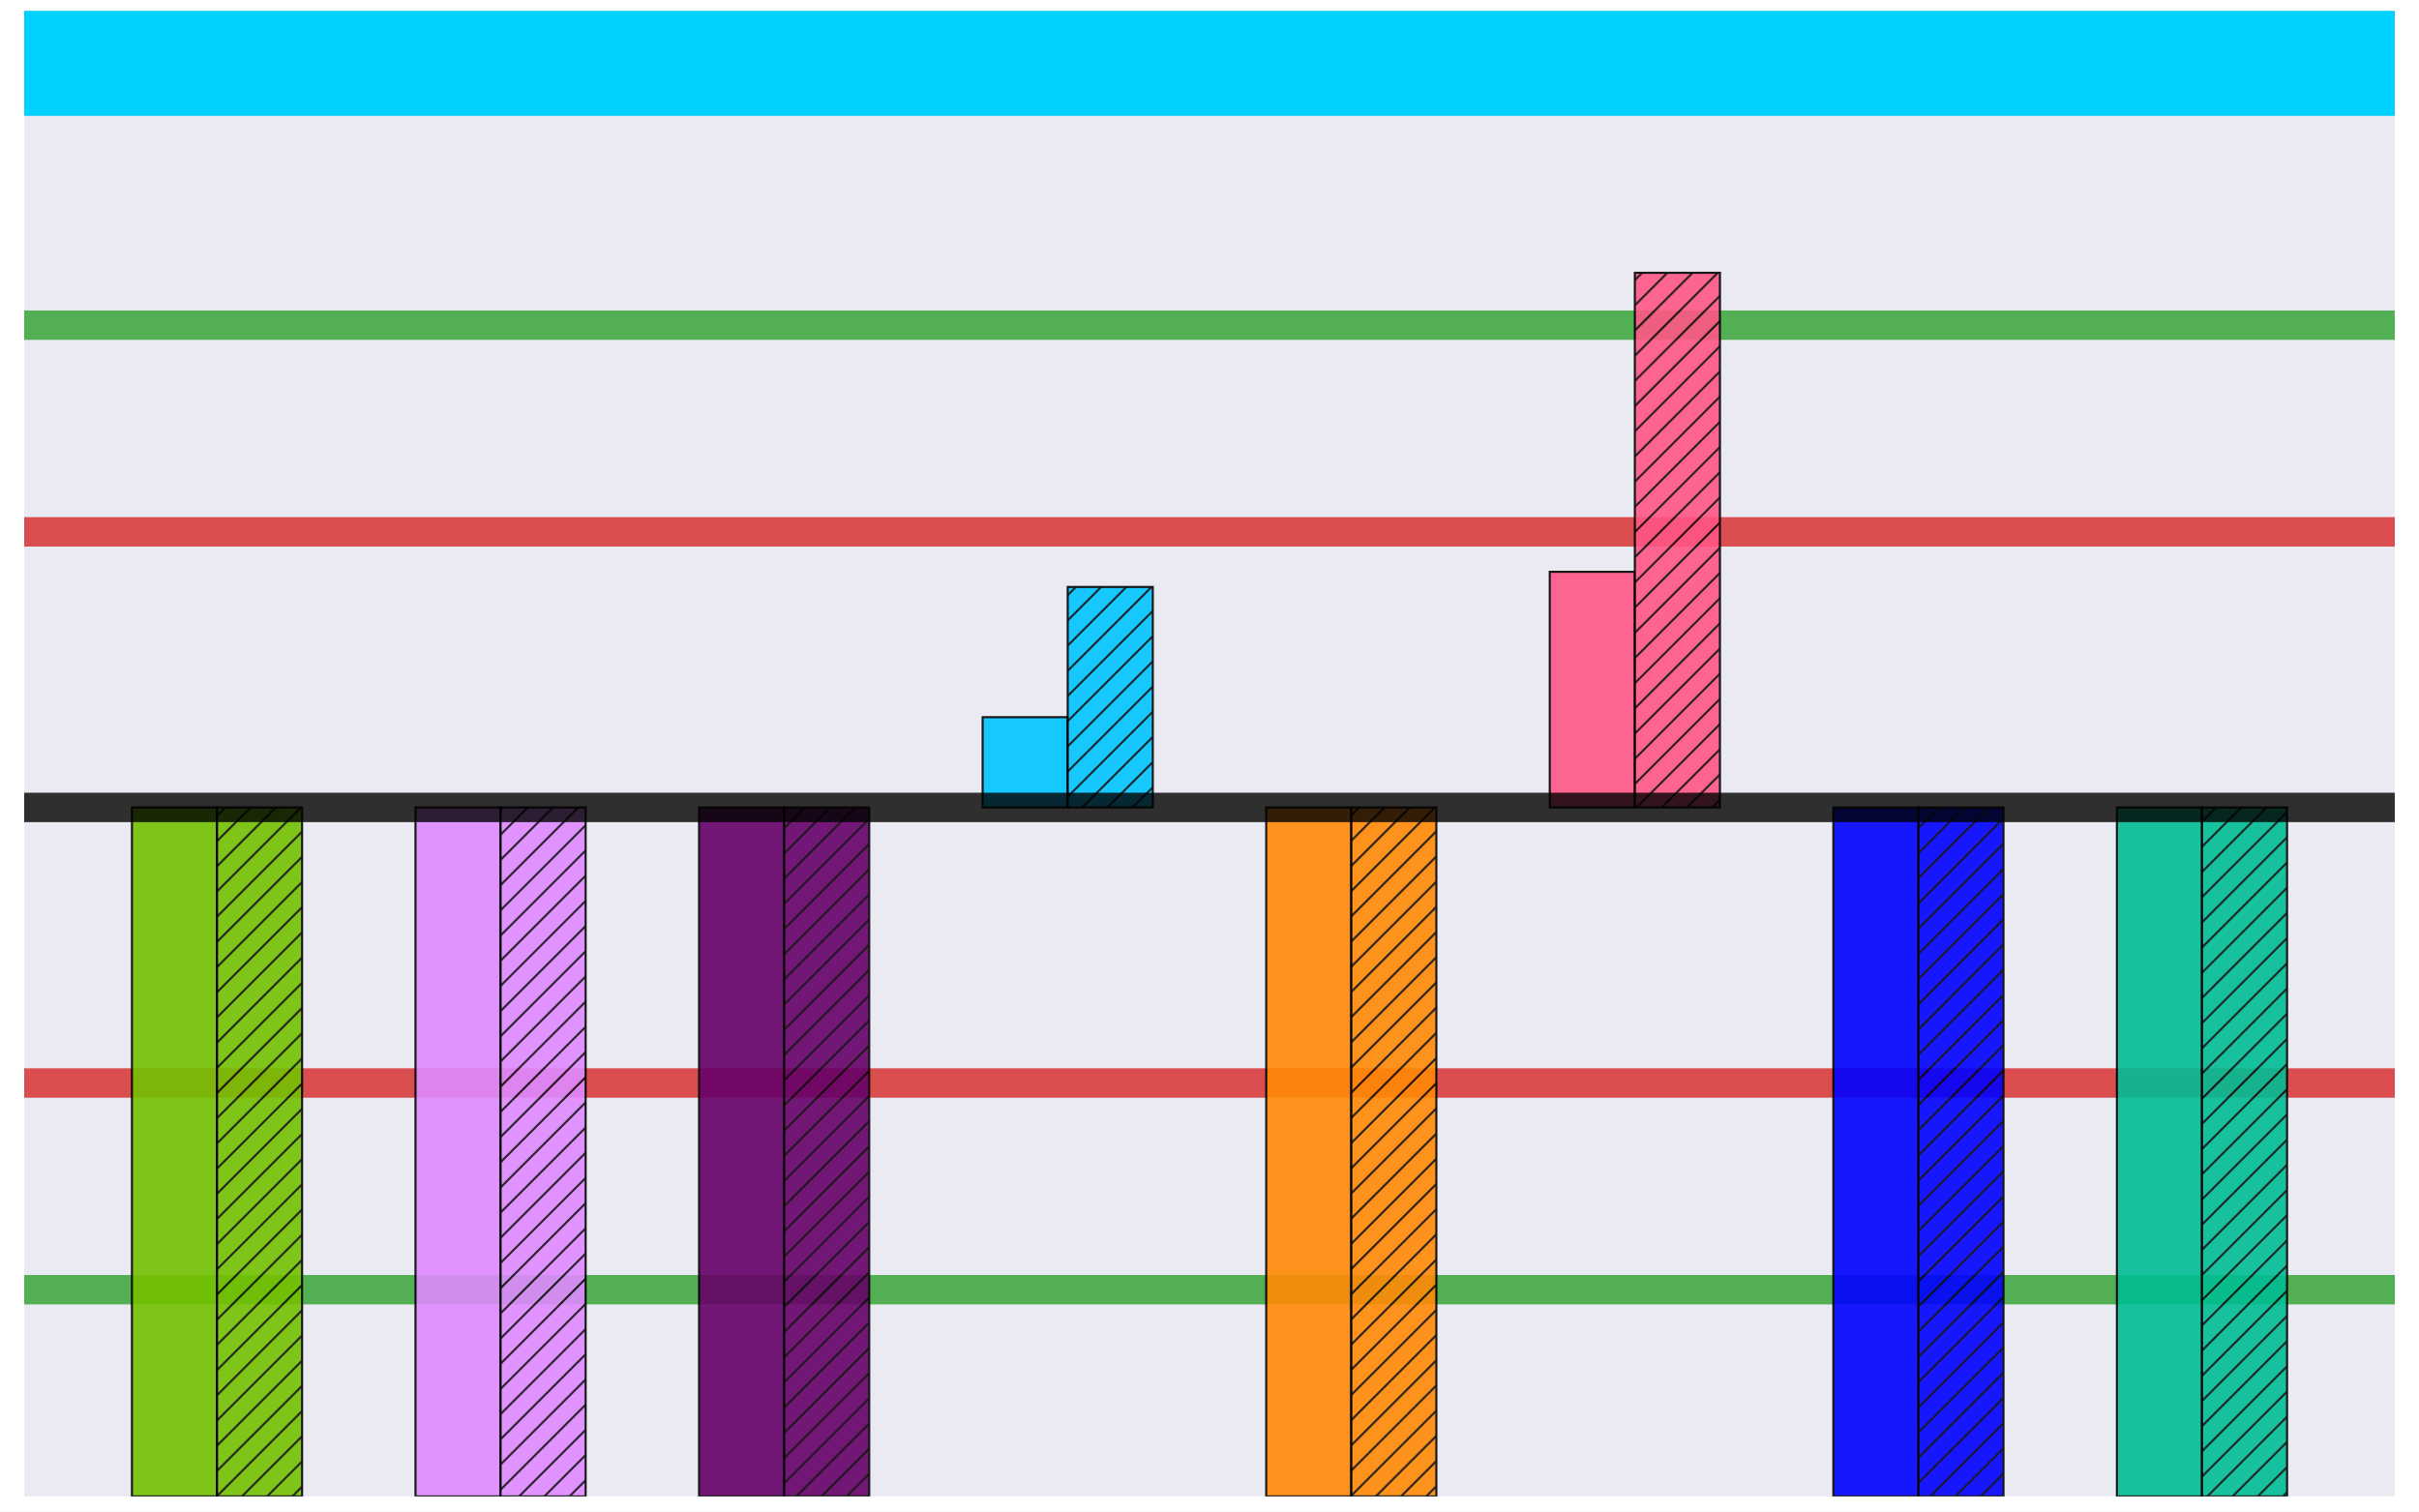
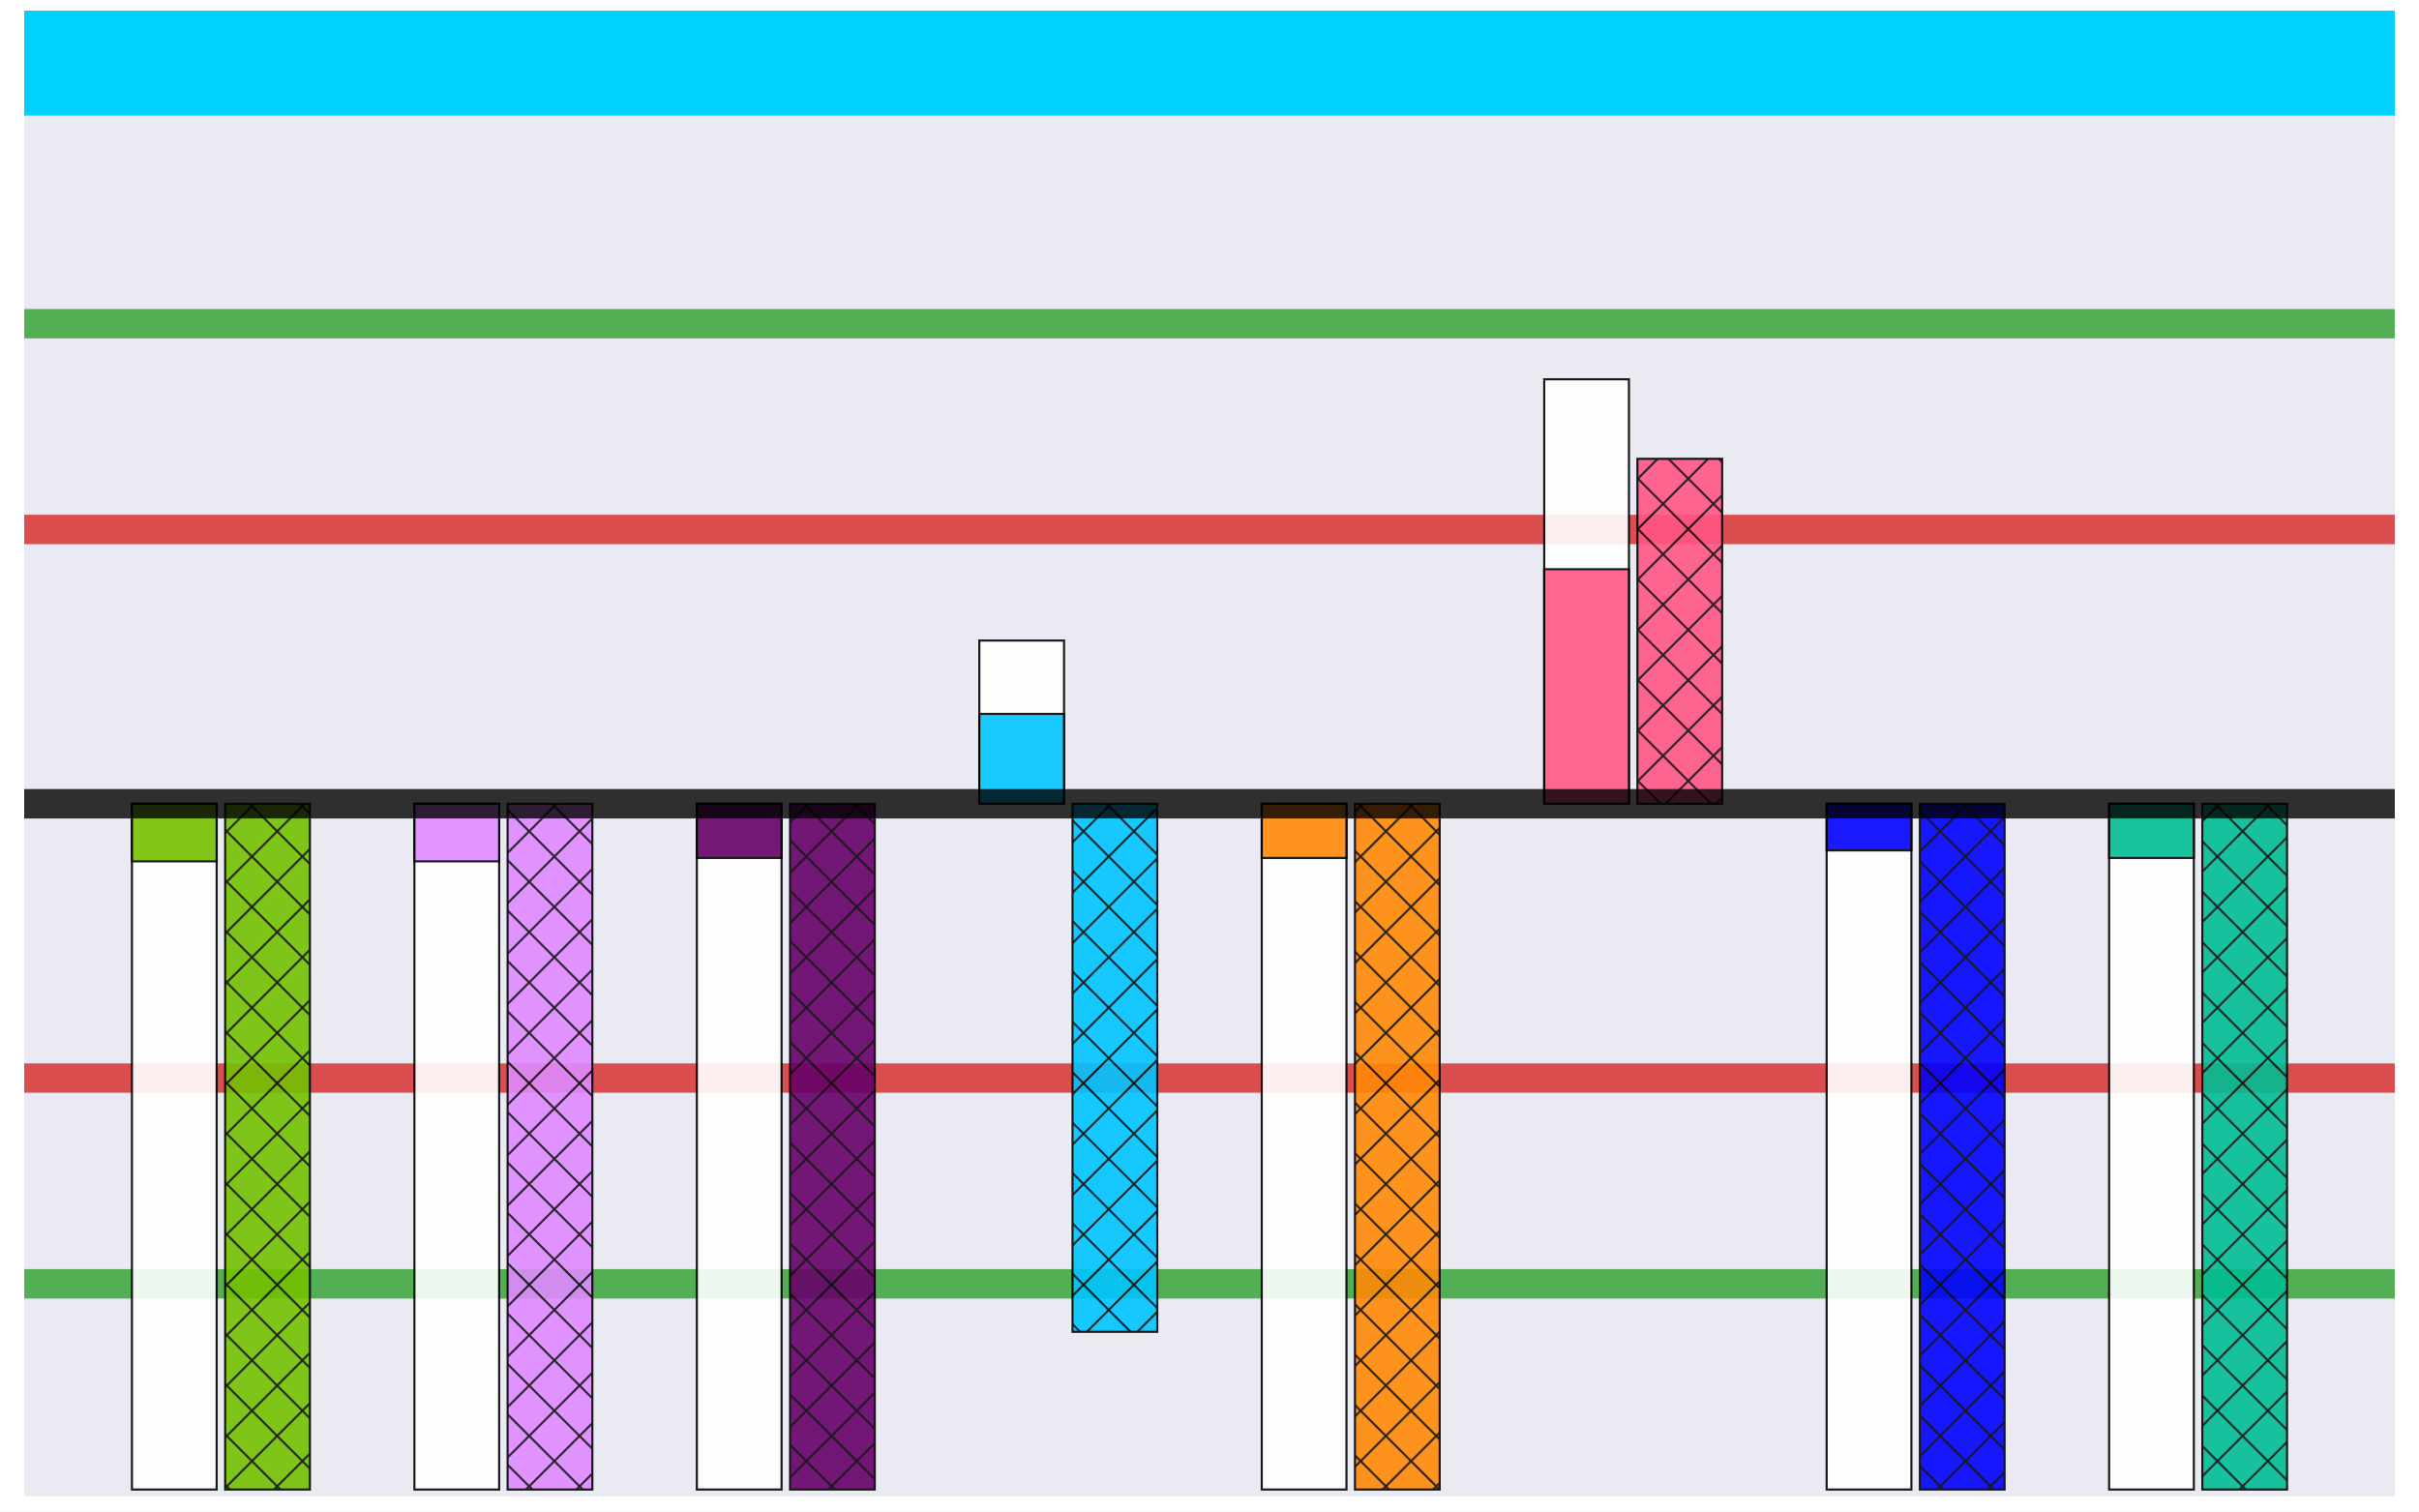
<svg xmlns="http://www.w3.org/2000/svg" width="1152pt" height="720pt" viewBox="0 0 1152 720" version="1.1">
  <defs>
    <style type="text/css">*{stroke-linejoin: round; stroke-linecap: butt}</style>
  </defs>
  <g id="figure_1">
    <g id="patch_1">
      <path d="M 0 720  L 1152 720  L 1152 0  L 0 0  z " style="fill: #ffffff" />
    </g>
    <g id="axes_1">
      <g id="patch_2">
        <path d="M 11.52 712.8  L 1140.48 712.8  L 1140.48 7.2  L 11.52 7.2  z " style="fill: #eaeaf2" />
      </g>
      <g id="matplotlib.axis_1" />
      <g id="matplotlib.axis_2" />
      <g id="line2d_1">
-         <path d="M 11.52 30.173  L 1140.48 30.173  " style="fill: none; stroke: #00d1ff; stroke-width: 50" />
+         <path d="M 11.52 30.067  L 1140.48 30.067  " style="fill: none; stroke: #00d1ff; stroke-width: 50" />
      </g>
      <g id="line2d_2">
-         <path d="M 11.52 154.884  L 1140.48 154.884  " clip-path="url(#p3d01a327d2)" style="fill: none; stroke: #2ca02c; stroke-opacity: 0.8; stroke-width: 14; stroke-linecap: round" />
+         <path d="M 11.52 154.2  L 1140.48 154.2  " clip-path="url(#p3496c3114a)" style="fill: none; stroke: #2ca02c; stroke-opacity: 0.8; stroke-width: 14; stroke-linecap: round" />
      </g>
      <g id="line2d_3">
-         <path d="M 11.52 253.34  L 1140.48 253.34  " clip-path="url(#p3d01a327d2)" style="fill: none; stroke: #d62728; stroke-opacity: 0.8; stroke-width: 14; stroke-linecap: round" />
+         <path d="M 11.52 252.2  L 1140.48 252.2  " clip-path="url(#p3496c3114a)" style="fill: none; stroke: #d62728; stroke-opacity: 0.8; stroke-width: 14; stroke-linecap: round" />
      </g>
      <g id="line2d_4">
-         <path d="M 11.52 614.344  L 1140.48 614.344  " clip-path="url(#p3d01a327d2)" style="fill: none; stroke: #2ca02c; stroke-opacity: 0.8; stroke-width: 14; stroke-linecap: round" />
+         <path d="M 11.52 611.533  L 1140.48 611.533  " clip-path="url(#p3496c3114a)" style="fill: none; stroke: #2ca02c; stroke-opacity: 0.8; stroke-width: 14; stroke-linecap: round" />
      </g>
      <g id="line2d_5">
-         <path d="M 11.52 515.888  L 1140.48 515.888  " clip-path="url(#p3d01a327d2)" style="fill: none; stroke: #d62728; stroke-opacity: 0.8; stroke-width: 14; stroke-linecap: round" />
+         <path d="M 11.52 513.533  L 1140.48 513.533  " clip-path="url(#p3496c3114a)" style="fill: none; stroke: #d62728; stroke-opacity: 0.8; stroke-width: 14; stroke-linecap: round" />
      </g>
      <g id="patch_3">
        <path d="M 11.52 712.8  L 11.52 7.2  " style="fill: none" />
      </g>
      <g id="patch_4">
        <path d="M 1140.48 712.8  L 1140.48 7.2  " style="fill: none" />
      </g>
      <g id="patch_5">
        <path d="M 11.52 712.8  L 1140.48 712.8  " style="fill: none" />
      </g>
      <g id="patch_6">
        <path d="M 11.52 7.2  L 1140.48 7.2  " style="fill: none" />
      </g>
      <g id="patch_7">
-         <path d="M 62.836 384.614  L 103.349 384.614  L 103.349 712.8  L 62.836 712.8  z " clip-path="url(#p3d01a327d2)" style="fill: #73c000; opacity: 0.9; stroke: #000000; stroke-linejoin: miter" />
+         <path d="M 62.836 382.867  L 103.19 382.867  L 103.19 709.533  L 62.836 709.533  z " clip-path="url(#p3496c3114a)" style="fill: #ffffff; opacity: 0.9; stroke: #000000; stroke-linejoin: miter" />
      </g>
      <g id="patch_8">
-         <path d="M 103.349 384.614  L 143.862 384.614  L 143.862 712.8  L 103.349 712.8  z " clip-path="url(#p3d01a327d2)" style="fill: url(#h0d9d204abc); opacity: 0.9; stroke: #000000; stroke-linejoin: miter" />
+         <path d="M 197.348 382.867  L 237.702 382.867  L 237.702 709.533  L 197.348 709.533  z " clip-path="url(#p3496c3114a)" style="fill: #ffffff; opacity: 0.9; stroke: #000000; stroke-linejoin: miter" />
      </g>
      <g id="patch_9">
-         <path d="M 197.879 384.614  L 238.392 384.614  L 238.392 712.8  L 197.879 712.8  z " clip-path="url(#p3d01a327d2)" style="fill: #df89ff; opacity: 0.9; stroke: #000000; stroke-linejoin: miter" />
+         <path d="M 331.861 382.867  L 372.214 382.867  L 372.214 709.533  L 331.861 709.533  z " clip-path="url(#p3496c3114a)" style="fill: #ffffff; opacity: 0.9; stroke: #000000; stroke-linejoin: miter" />
      </g>
      <g id="patch_10">
-         <path d="M 238.392 384.614  L 278.905 384.614  L 278.905 712.8  L 238.392 712.8  z " clip-path="url(#p3d01a327d2)" style="fill: url(#h4d62f49334); opacity: 0.9; stroke: #000000; stroke-linejoin: miter" />
+         <path d="M 466.373 382.867  L 506.726 382.867  L 506.726 305.12  L 466.373 305.12  z " clip-path="url(#p3496c3114a)" style="fill: #ffffff; opacity: 0.9; stroke: #000000; stroke-linejoin: miter" />
      </g>
      <g id="patch_11">
-         <path d="M 332.922 384.614  L 373.435 384.614  L 373.435 712.8  L 332.922 712.8  z " clip-path="url(#p3d01a327d2)" style="fill: #660068; opacity: 0.9; stroke: #000000; stroke-linejoin: miter" />
+         <path d="M 600.885 382.867  L 641.238 382.867  L 641.238 709.533  L 600.885 709.533  z " clip-path="url(#p3496c3114a)" style="fill: #ffffff; opacity: 0.9; stroke: #000000; stroke-linejoin: miter" />
      </g>
      <g id="patch_12">
-         <path d="M 373.435 384.614  L 413.948 384.614  L 413.948 712.8  L 373.435 712.8  z " clip-path="url(#p3d01a327d2)" style="fill: url(#hb78f152a11); opacity: 0.9; stroke: #000000; stroke-linejoin: miter" />
+         <path d="M 735.397 382.867  L 775.75 382.867  L 775.75 180.66  L 735.397 180.66  z " clip-path="url(#p3496c3114a)" style="fill: #ffffff; opacity: 0.9; stroke: #000000; stroke-linejoin: miter" />
      </g>
      <g id="patch_13">
-         <path d="M 467.966 384.614  L 508.478 384.614  L 508.478 341.622  L 467.966 341.622  z " clip-path="url(#p3d01a327d2)" style="fill: #00c4ff; opacity: 0.9; stroke: #000000; stroke-linejoin: miter" />
+         <path d="M 869.909 382.867  L 910.263 382.867  L 910.263 709.533  L 869.909 709.533  z " clip-path="url(#p3496c3114a)" style="fill: #ffffff; opacity: 0.9; stroke: #000000; stroke-linejoin: miter" />
      </g>
      <g id="patch_14">
-         <path d="M 508.478 384.614  L 548.991 384.614  L 548.991 279.594  L 508.478 279.594  z " clip-path="url(#p3d01a327d2)" style="fill: url(#ha62ffedc92); opacity: 0.9; stroke: #000000; stroke-linejoin: miter" />
+         <path d="M 1004.421 382.867  L 1044.775 382.867  L 1044.775 709.533  L 1004.421 709.533  z " clip-path="url(#p3496c3114a)" style="fill: #ffffff; opacity: 0.9; stroke: #000000; stroke-linejoin: miter" />
      </g>
      <g id="patch_15">
-         <path d="M 603.009 384.614  L 643.522 384.614  L 643.522 712.8  L 603.009 712.8  z " clip-path="url(#p3d01a327d2)" style="fill: #ff8805; opacity: 0.9; stroke: #000000; stroke-linejoin: miter" />
+         <path d="M 62.836 382.867  L 103.19 382.867  L 103.19 410.307  L 62.836 410.307  z " clip-path="url(#p3496c3114a)" style="fill: #73c000; opacity: 0.9; stroke: #000000; stroke-linejoin: miter" />
      </g>
      <g id="patch_16">
-         <path d="M 643.522 384.614  L 684.034 384.614  L 684.034 712.8  L 643.522 712.8  z " clip-path="url(#p3d01a327d2)" style="fill: url(#ha48b7b4fa2); opacity: 0.9; stroke: #000000; stroke-linejoin: miter" />
+         <path d="M 107.225 382.867  L 147.579 382.867  L 147.579 709.533  L 107.225 709.533  z " clip-path="url(#p3496c3114a)" style="fill: url(#hf1ef423dfb); opacity: 0.9; stroke: #000000; stroke-linejoin: miter" />
      </g>
      <g id="patch_17">
-         <path d="M 738.052 384.614  L 778.565 384.614  L 778.565 272.374  L 738.052 272.374  z " clip-path="url(#p3d01a327d2)" style="fill: #ff5584; opacity: 0.9; stroke: #000000; stroke-linejoin: miter" />
+         <path d="M 197.348 382.867  L 237.702 382.867  L 237.702 410.307  L 197.348 410.307  z " clip-path="url(#p3496c3114a)" style="fill: #df89ff; opacity: 0.9; stroke: #000000; stroke-linejoin: miter" />
      </g>
      <g id="patch_18">
-         <path d="M 778.565 384.614  L 819.078 384.614  L 819.078 129.942  L 778.565 129.942  z " clip-path="url(#p3d01a327d2)" style="fill: url(#h0cd48a61cd); opacity: 0.9; stroke: #000000; stroke-linejoin: miter" />
+         <path d="M 241.737 382.867  L 282.091 382.867  L 282.091 709.533  L 241.737 709.533  z " clip-path="url(#p3496c3114a)" style="fill: url(#ha364966573); opacity: 0.9; stroke: #000000; stroke-linejoin: miter" />
      </g>
      <g id="patch_19">
-         <path d="M 873.095 384.614  L 913.608 384.614  L 913.608 712.8  L 873.095 712.8  z " clip-path="url(#p3d01a327d2)" style="fill: #0000ff; opacity: 0.9; stroke: #000000; stroke-linejoin: miter" />
+         <path d="M 331.861 382.867  L 372.214 382.867  L 372.214 408.673  L 331.861 408.673  z " clip-path="url(#p3496c3114a)" style="fill: #660068; opacity: 0.9; stroke: #000000; stroke-linejoin: miter" />
      </g>
      <g id="patch_20">
-         <path d="M 913.608 384.614  L 954.121 384.614  L 954.121 712.8  L 913.608 712.8  z " clip-path="url(#p3d01a327d2)" style="fill: url(#hd217278c2c); opacity: 0.9; stroke: #000000; stroke-linejoin: miter" />
+         <path d="M 376.25 382.867  L 416.603 382.867  L 416.603 709.533  L 376.25 709.533  z " clip-path="url(#p3496c3114a)" style="fill: url(#h735c958e7b); opacity: 0.9; stroke: #000000; stroke-linejoin: miter" />
      </g>
      <g id="patch_21">
-         <path d="M 1008.138 384.614  L 1048.651 384.614  L 1048.651 712.8  L 1008.138 712.8  z " clip-path="url(#p3d01a327d2)" style="fill: #00bd94; opacity: 0.9; stroke: #000000; stroke-linejoin: miter" />
+         <path d="M 466.373 382.867  L 506.726 382.867  L 506.726 340.073  L 466.373 340.073  z " clip-path="url(#p3496c3114a)" style="fill: #00c4ff; opacity: 0.9; stroke: #000000; stroke-linejoin: miter" />
      </g>
      <g id="patch_22">
-         <path d="M 1048.651 384.614  L 1089.164 384.614  L 1089.164 712.8  L 1048.651 712.8  z " clip-path="url(#p3d01a327d2)" style="fill: url(#heec05c07ce); opacity: 0.9; stroke: #000000; stroke-linejoin: miter" />
+         <path d="M 510.762 382.867  L 551.115 382.867  L 551.115 634.4  L 510.762 634.4  z " clip-path="url(#p3496c3114a)" style="fill: url(#hbf56f45074); opacity: 0.9; stroke: #000000; stroke-linejoin: miter" />
+       </g>
+       <g id="patch_23">
+         <path d="M 600.885 382.867  L 641.238 382.867  L 641.238 408.673  L 600.885 408.673  z " clip-path="url(#p3496c3114a)" style="fill: #ff8805; opacity: 0.9; stroke: #000000; stroke-linejoin: miter" />
+       </g>
+       <g id="patch_24">
+         <path d="M 645.274 382.867  L 685.627 382.867  L 685.627 709.533  L 645.274 709.533  z " clip-path="url(#p3496c3114a)" style="fill: url(#hc515bd3f64); opacity: 0.9; stroke: #000000; stroke-linejoin: miter" />
+       </g>
+       <g id="patch_25">
+         <path d="M 735.397 382.867  L 775.75 382.867  L 775.75 271.147  L 735.397 271.147  z " clip-path="url(#p3496c3114a)" style="fill: #ff5584; opacity: 0.9; stroke: #000000; stroke-linejoin: miter" />
+       </g>
+       <g id="patch_26">
+         <path d="M 779.786 382.867  L 820.139 382.867  L 820.139 218.553  L 779.786 218.553  z " clip-path="url(#p3496c3114a)" style="fill: url(#hd16fbea479); opacity: 0.9; stroke: #000000; stroke-linejoin: miter" />
+       </g>
+       <g id="patch_27">
+         <path d="M 869.909 382.867  L 910.263 382.867  L 910.263 405.08  L 869.909 405.08  z " clip-path="url(#p3496c3114a)" style="fill: #0000ff; opacity: 0.9; stroke: #000000; stroke-linejoin: miter" />
+       </g>
+       <g id="patch_28">
+         <path d="M 914.298 382.867  L 954.652 382.867  L 954.652 709.533  L 914.298 709.533  z " clip-path="url(#p3496c3114a)" style="fill: url(#h67595f4498); opacity: 0.9; stroke: #000000; stroke-linejoin: miter" />
+       </g>
+       <g id="patch_29">
+         <path d="M 1004.421 382.867  L 1044.775 382.867  L 1044.775 408.673  L 1004.421 408.673  z " clip-path="url(#p3496c3114a)" style="fill: #00bd94; opacity: 0.9; stroke: #000000; stroke-linejoin: miter" />
+       </g>
+       <g id="patch_30">
+         <path d="M 1048.81 382.867  L 1089.164 382.867  L 1089.164 709.533  L 1048.81 709.533  z " clip-path="url(#p3496c3114a)" style="fill: url(#ha77698e032); opacity: 0.9; stroke: #000000; stroke-linejoin: miter" />
      </g>
      <g id="line2d_6">
-         <path d="M 11.52 384.614  L 1140.48 384.614  " clip-path="url(#p3d01a327d2)" style="fill: none; stroke: #000000; stroke-opacity: 0.8; stroke-width: 14; stroke-linecap: round" />
+         <path d="M 11.52 382.867  L 1140.48 382.867  " clip-path="url(#p3496c3114a)" style="fill: none; stroke: #000000; stroke-opacity: 0.8; stroke-width: 14; stroke-linecap: round" />
      </g>
    </g>
  </g>
  <defs>
-     <clipPath id="p3d01a327d2">
+     <clipPath id="p3496c3114a">
      <rect x="11.52" y="7.2" width="1128.96" height="705.6" />
    </clipPath>
  </defs>
  <defs>
-     <pattern id="h0d9d204abc" patternUnits="userSpaceOnUse" x="0" y="0" width="72" height="72">
+     <pattern id="hf1ef423dfb" patternUnits="userSpaceOnUse" x="0" y="0" width="72" height="72">
      <rect x="0" y="0" width="73" height="73" fill="#73c000" />
-       <path d="M -36 36  L 36 -36  M -30 42  L 42 -30  M -24 48  L 48 -24  M -18 54  L 54 -18  M -12 60  L 60 -12  M -6 66  L 66 -6  M 0 72  L 72 0  M 6 78  L 78 6  M 12 84  L 84 12  M 18 90  L 90 18  M 24 96  L 96 24  M 30 102  L 102 30  M 36 108  L 108 36  " style="fill: #000000; stroke: #000000; stroke-width: 1.0; stroke-linecap: butt; stroke-linejoin: miter; stroke-opacity: 0.9" />
+       <path d="M -36 36  L 36 -36  M -24 48  L 48 -24  M -12 60  L 60 -12  M 0 72  L 72 0  M 12 84  L 84 12  M 24 96  L 96 24  M 36 108  L 108 36  M -36 36  L 36 108  M -24 24  L 48 96  M -12 12  L 60 84  M 0 0  L 72 72  M 12 -12  L 84 60  M 24 -24  L 96 48  M 36 -36  L 108 36  " style="fill: #000000; stroke: #000000; stroke-width: 1.0; stroke-linecap: butt; stroke-linejoin: miter; stroke-opacity: 0.9" />
    </pattern>
-     <pattern id="h4d62f49334" patternUnits="userSpaceOnUse" x="0" y="0" width="72" height="72">
+     <pattern id="ha364966573" patternUnits="userSpaceOnUse" x="0" y="0" width="72" height="72">
      <rect x="0" y="0" width="73" height="73" fill="#df89ff" />
-       <path d="M -36 36  L 36 -36  M -30 42  L 42 -30  M -24 48  L 48 -24  M -18 54  L 54 -18  M -12 60  L 60 -12  M -6 66  L 66 -6  M 0 72  L 72 0  M 6 78  L 78 6  M 12 84  L 84 12  M 18 90  L 90 18  M 24 96  L 96 24  M 30 102  L 102 30  M 36 108  L 108 36  " style="fill: #000000; stroke: #000000; stroke-width: 1.0; stroke-linecap: butt; stroke-linejoin: miter; stroke-opacity: 0.9" />
+       <path d="M -36 36  L 36 -36  M -24 48  L 48 -24  M -12 60  L 60 -12  M 0 72  L 72 0  M 12 84  L 84 12  M 24 96  L 96 24  M 36 108  L 108 36  M -36 36  L 36 108  M -24 24  L 48 96  M -12 12  L 60 84  M 0 0  L 72 72  M 12 -12  L 84 60  M 24 -24  L 96 48  M 36 -36  L 108 36  " style="fill: #000000; stroke: #000000; stroke-width: 1.0; stroke-linecap: butt; stroke-linejoin: miter; stroke-opacity: 0.9" />
    </pattern>
-     <pattern id="hb78f152a11" patternUnits="userSpaceOnUse" x="0" y="0" width="72" height="72">
+     <pattern id="h735c958e7b" patternUnits="userSpaceOnUse" x="0" y="0" width="72" height="72">
      <rect x="0" y="0" width="73" height="73" fill="#660068" />
-       <path d="M -36 36  L 36 -36  M -30 42  L 42 -30  M -24 48  L 48 -24  M -18 54  L 54 -18  M -12 60  L 60 -12  M -6 66  L 66 -6  M 0 72  L 72 0  M 6 78  L 78 6  M 12 84  L 84 12  M 18 90  L 90 18  M 24 96  L 96 24  M 30 102  L 102 30  M 36 108  L 108 36  " style="fill: #000000; stroke: #000000; stroke-width: 1.0; stroke-linecap: butt; stroke-linejoin: miter; stroke-opacity: 0.9" />
+       <path d="M -36 36  L 36 -36  M -24 48  L 48 -24  M -12 60  L 60 -12  M 0 72  L 72 0  M 12 84  L 84 12  M 24 96  L 96 24  M 36 108  L 108 36  M -36 36  L 36 108  M -24 24  L 48 96  M -12 12  L 60 84  M 0 0  L 72 72  M 12 -12  L 84 60  M 24 -24  L 96 48  M 36 -36  L 108 36  " style="fill: #000000; stroke: #000000; stroke-width: 1.0; stroke-linecap: butt; stroke-linejoin: miter; stroke-opacity: 0.9" />
    </pattern>
-     <pattern id="ha62ffedc92" patternUnits="userSpaceOnUse" x="0" y="0" width="72" height="72">
+     <pattern id="hbf56f45074" patternUnits="userSpaceOnUse" x="0" y="0" width="72" height="72">
      <rect x="0" y="0" width="73" height="73" fill="#00c4ff" />
-       <path d="M -36 36  L 36 -36  M -30 42  L 42 -30  M -24 48  L 48 -24  M -18 54  L 54 -18  M -12 60  L 60 -12  M -6 66  L 66 -6  M 0 72  L 72 0  M 6 78  L 78 6  M 12 84  L 84 12  M 18 90  L 90 18  M 24 96  L 96 24  M 30 102  L 102 30  M 36 108  L 108 36  " style="fill: #000000; stroke: #000000; stroke-width: 1.0; stroke-linecap: butt; stroke-linejoin: miter; stroke-opacity: 0.9" />
+       <path d="M -36 36  L 36 -36  M -24 48  L 48 -24  M -12 60  L 60 -12  M 0 72  L 72 0  M 12 84  L 84 12  M 24 96  L 96 24  M 36 108  L 108 36  M -36 36  L 36 108  M -24 24  L 48 96  M -12 12  L 60 84  M 0 0  L 72 72  M 12 -12  L 84 60  M 24 -24  L 96 48  M 36 -36  L 108 36  " style="fill: #000000; stroke: #000000; stroke-width: 1.0; stroke-linecap: butt; stroke-linejoin: miter; stroke-opacity: 0.9" />
    </pattern>
-     <pattern id="ha48b7b4fa2" patternUnits="userSpaceOnUse" x="0" y="0" width="72" height="72">
+     <pattern id="hc515bd3f64" patternUnits="userSpaceOnUse" x="0" y="0" width="72" height="72">
      <rect x="0" y="0" width="73" height="73" fill="#ff8805" />
-       <path d="M -36 36  L 36 -36  M -30 42  L 42 -30  M -24 48  L 48 -24  M -18 54  L 54 -18  M -12 60  L 60 -12  M -6 66  L 66 -6  M 0 72  L 72 0  M 6 78  L 78 6  M 12 84  L 84 12  M 18 90  L 90 18  M 24 96  L 96 24  M 30 102  L 102 30  M 36 108  L 108 36  " style="fill: #000000; stroke: #000000; stroke-width: 1.0; stroke-linecap: butt; stroke-linejoin: miter; stroke-opacity: 0.9" />
+       <path d="M -36 36  L 36 -36  M -24 48  L 48 -24  M -12 60  L 60 -12  M 0 72  L 72 0  M 12 84  L 84 12  M 24 96  L 96 24  M 36 108  L 108 36  M -36 36  L 36 108  M -24 24  L 48 96  M -12 12  L 60 84  M 0 0  L 72 72  M 12 -12  L 84 60  M 24 -24  L 96 48  M 36 -36  L 108 36  " style="fill: #000000; stroke: #000000; stroke-width: 1.0; stroke-linecap: butt; stroke-linejoin: miter; stroke-opacity: 0.9" />
    </pattern>
-     <pattern id="h0cd48a61cd" patternUnits="userSpaceOnUse" x="0" y="0" width="72" height="72">
+     <pattern id="hd16fbea479" patternUnits="userSpaceOnUse" x="0" y="0" width="72" height="72">
      <rect x="0" y="0" width="73" height="73" fill="#ff5584" />
-       <path d="M -36 36  L 36 -36  M -30 42  L 42 -30  M -24 48  L 48 -24  M -18 54  L 54 -18  M -12 60  L 60 -12  M -6 66  L 66 -6  M 0 72  L 72 0  M 6 78  L 78 6  M 12 84  L 84 12  M 18 90  L 90 18  M 24 96  L 96 24  M 30 102  L 102 30  M 36 108  L 108 36  " style="fill: #000000; stroke: #000000; stroke-width: 1.0; stroke-linecap: butt; stroke-linejoin: miter; stroke-opacity: 0.9" />
+       <path d="M -36 36  L 36 -36  M -24 48  L 48 -24  M -12 60  L 60 -12  M 0 72  L 72 0  M 12 84  L 84 12  M 24 96  L 96 24  M 36 108  L 108 36  M -36 36  L 36 108  M -24 24  L 48 96  M -12 12  L 60 84  M 0 0  L 72 72  M 12 -12  L 84 60  M 24 -24  L 96 48  M 36 -36  L 108 36  " style="fill: #000000; stroke: #000000; stroke-width: 1.0; stroke-linecap: butt; stroke-linejoin: miter; stroke-opacity: 0.9" />
    </pattern>
-     <pattern id="hd217278c2c" patternUnits="userSpaceOnUse" x="0" y="0" width="72" height="72">
+     <pattern id="h67595f4498" patternUnits="userSpaceOnUse" x="0" y="0" width="72" height="72">
      <rect x="0" y="0" width="73" height="73" fill="#0000ff" />
-       <path d="M -36 36  L 36 -36  M -30 42  L 42 -30  M -24 48  L 48 -24  M -18 54  L 54 -18  M -12 60  L 60 -12  M -6 66  L 66 -6  M 0 72  L 72 0  M 6 78  L 78 6  M 12 84  L 84 12  M 18 90  L 90 18  M 24 96  L 96 24  M 30 102  L 102 30  M 36 108  L 108 36  " style="fill: #000000; stroke: #000000; stroke-width: 1.0; stroke-linecap: butt; stroke-linejoin: miter; stroke-opacity: 0.9" />
+       <path d="M -36 36  L 36 -36  M -24 48  L 48 -24  M -12 60  L 60 -12  M 0 72  L 72 0  M 12 84  L 84 12  M 24 96  L 96 24  M 36 108  L 108 36  M -36 36  L 36 108  M -24 24  L 48 96  M -12 12  L 60 84  M 0 0  L 72 72  M 12 -12  L 84 60  M 24 -24  L 96 48  M 36 -36  L 108 36  " style="fill: #000000; stroke: #000000; stroke-width: 1.0; stroke-linecap: butt; stroke-linejoin: miter; stroke-opacity: 0.9" />
    </pattern>
-     <pattern id="heec05c07ce" patternUnits="userSpaceOnUse" x="0" y="0" width="72" height="72">
+     <pattern id="ha77698e032" patternUnits="userSpaceOnUse" x="0" y="0" width="72" height="72">
      <rect x="0" y="0" width="73" height="73" fill="#00bd94" />
-       <path d="M -36 36  L 36 -36  M -30 42  L 42 -30  M -24 48  L 48 -24  M -18 54  L 54 -18  M -12 60  L 60 -12  M -6 66  L 66 -6  M 0 72  L 72 0  M 6 78  L 78 6  M 12 84  L 84 12  M 18 90  L 90 18  M 24 96  L 96 24  M 30 102  L 102 30  M 36 108  L 108 36  " style="fill: #000000; stroke: #000000; stroke-width: 1.0; stroke-linecap: butt; stroke-linejoin: miter; stroke-opacity: 0.9" />
+       <path d="M -36 36  L 36 -36  M -24 48  L 48 -24  M -12 60  L 60 -12  M 0 72  L 72 0  M 12 84  L 84 12  M 24 96  L 96 24  M 36 108  L 108 36  M -36 36  L 36 108  M -24 24  L 48 96  M -12 12  L 60 84  M 0 0  L 72 72  M 12 -12  L 84 60  M 24 -24  L 96 48  M 36 -36  L 108 36  " style="fill: #000000; stroke: #000000; stroke-width: 1.0; stroke-linecap: butt; stroke-linejoin: miter; stroke-opacity: 0.9" />
    </pattern>
  </defs>
</svg>
